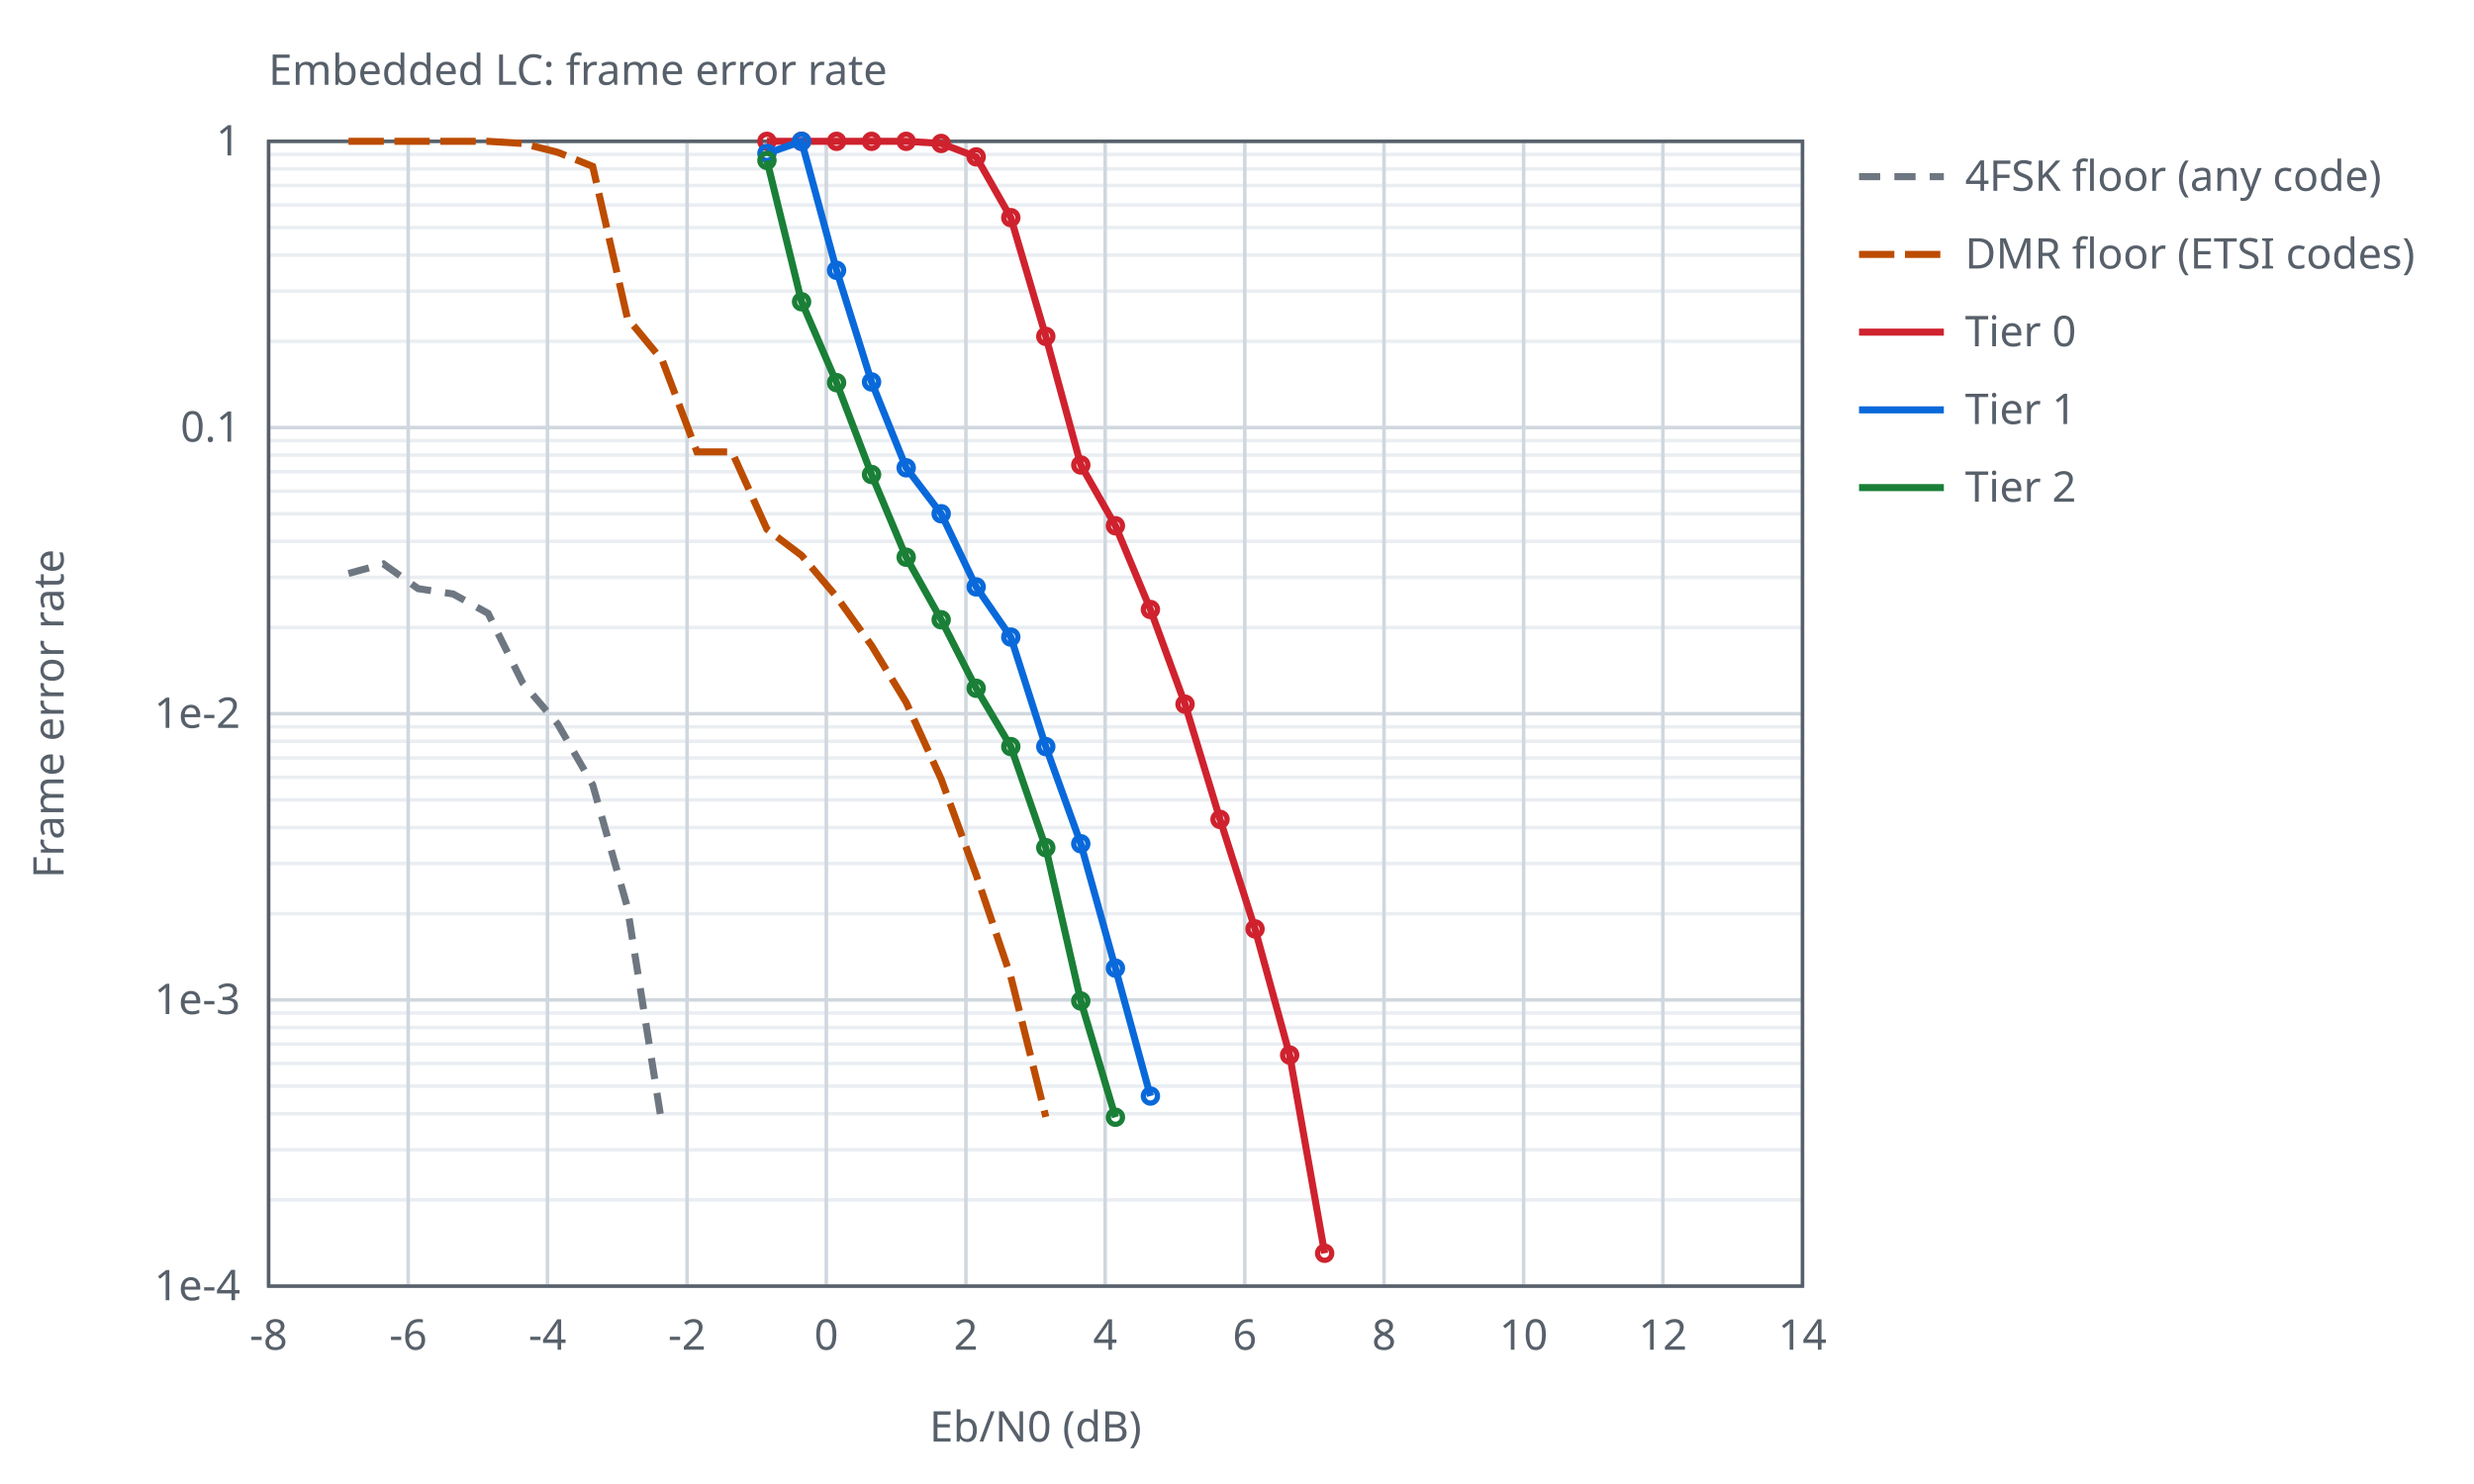
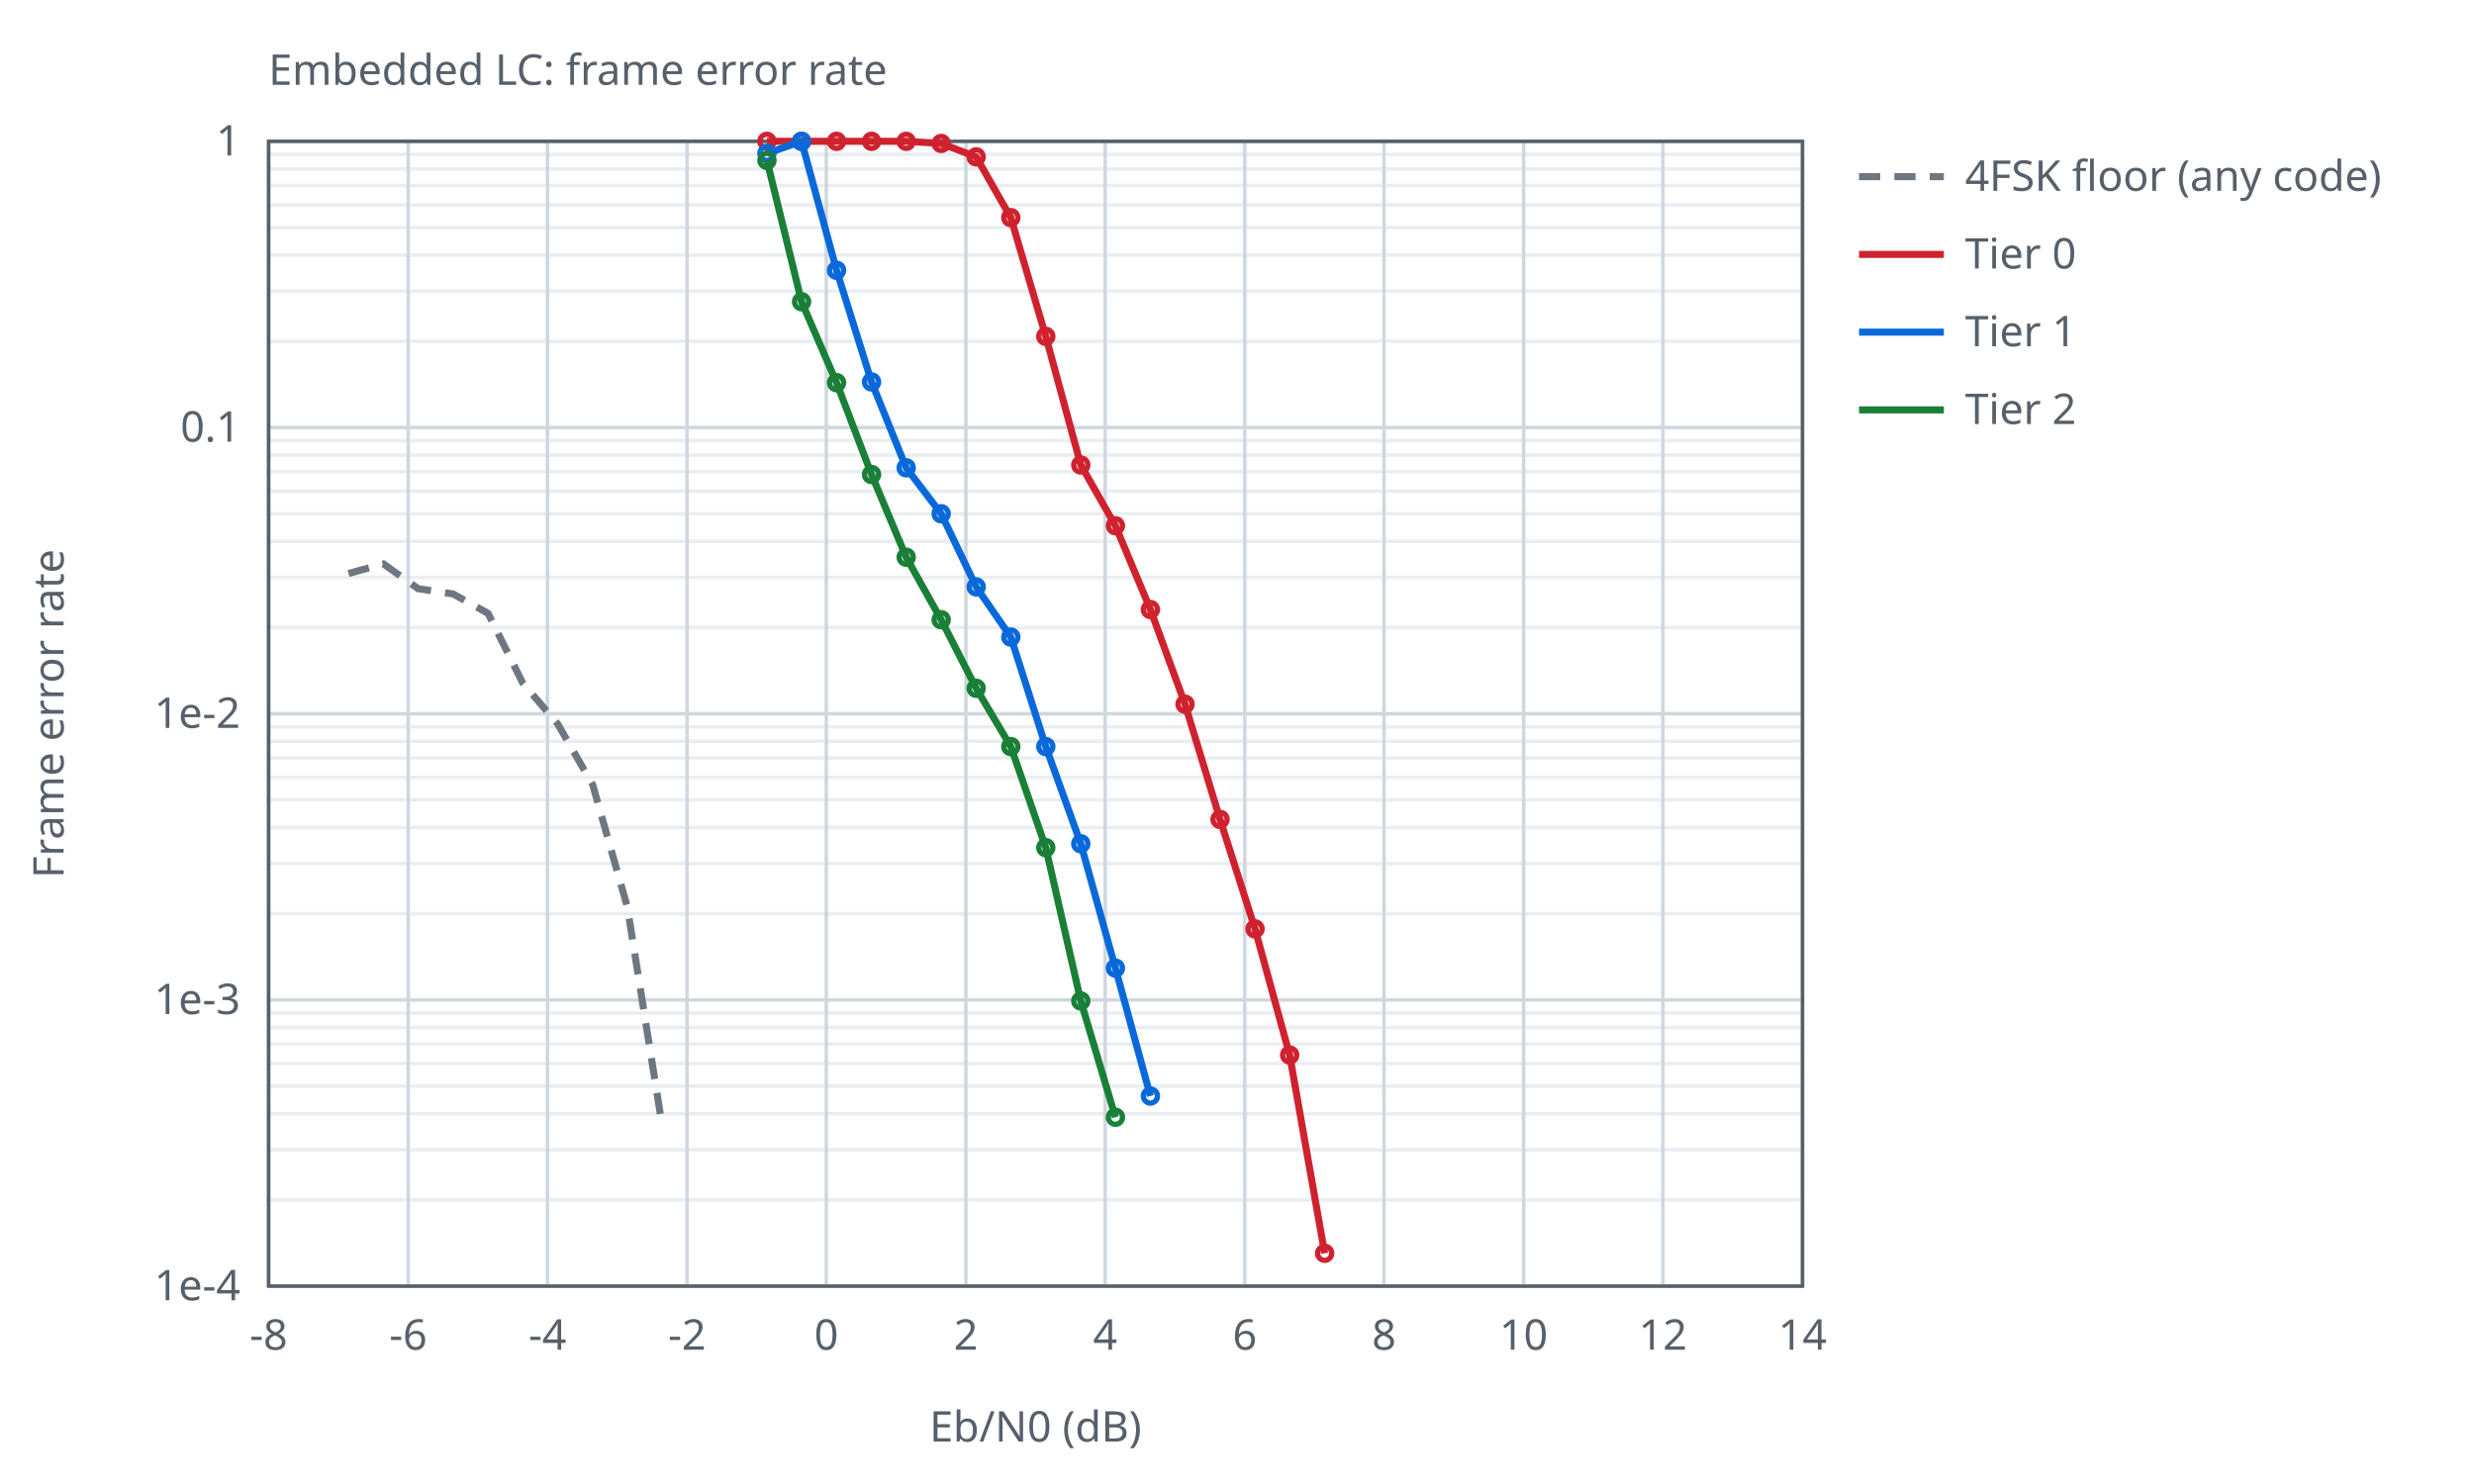
<svg xmlns="http://www.w3.org/2000/svg" width="700" height="420" viewBox="0 0 700 420">
  <style>text{font-family:sans-serif;font-size:12px;fill:#57606a}.ax{stroke:#57606a;stroke-width:1;fill:none}.gr{stroke:#d0d7de;stroke-width:1}.mi{stroke:#eaeef2;stroke-width:1}.r0{stroke:#6e7781}.r1{stroke:#bc4c00}.r2{stroke:#8250df}.s1{stroke:#cf222e}.s2{stroke:#0969da}.s3{stroke:#1a7f37}.l{fill:none;stroke-width:2}.p{fill:none;stroke-width:1.5}@media (prefers-color-scheme:dark){text{fill:#c9d1d9}.ax{stroke:#8b949e}.gr{stroke:#30363d}.mi{stroke:#21262d}.r0{stroke:#8b949e}.r1{stroke:#f0883e}.r2{stroke:#d2a8ff}.s1{stroke:#ff7b72}.s2{stroke:#58a6ff}.s3{stroke:#3fb950}}</style>
  <text x="76.0" y="24">Embedded LC: frame error rate</text>
  <line class="mi" x1="76.0" y1="96.6" x2="510.0" y2="96.6" />
  <line class="mi" x1="76.0" y1="82.4" x2="510.0" y2="82.4" />
  <line class="mi" x1="76.0" y1="72.2" x2="510.0" y2="72.2" />
  <line class="mi" x1="76.0" y1="64.4" x2="510.0" y2="64.4" />
  <line class="mi" x1="76.0" y1="58.0" x2="510.0" y2="58.0" />
  <line class="mi" x1="76.0" y1="52.5" x2="510.0" y2="52.5" />
  <line class="mi" x1="76.0" y1="47.8" x2="510.0" y2="47.8" />
  <line class="mi" x1="76.0" y1="43.7" x2="510.0" y2="43.7" />
  <line class="mi" x1="76.0" y1="177.6" x2="510.0" y2="177.6" />
  <line class="mi" x1="76.0" y1="163.4" x2="510.0" y2="163.4" />
  <line class="mi" x1="76.0" y1="153.2" x2="510.0" y2="153.2" />
  <line class="mi" x1="76.0" y1="145.4" x2="510.0" y2="145.4" />
  <line class="mi" x1="76.0" y1="139.0" x2="510.0" y2="139.0" />
  <line class="mi" x1="76.0" y1="133.5" x2="510.0" y2="133.5" />
  <line class="mi" x1="76.0" y1="128.8" x2="510.0" y2="128.8" />
  <line class="mi" x1="76.0" y1="124.7" x2="510.0" y2="124.7" />
  <line class="mi" x1="76.0" y1="258.6" x2="510.0" y2="258.6" />
  <line class="mi" x1="76.0" y1="244.4" x2="510.0" y2="244.4" />
  <line class="mi" x1="76.0" y1="234.2" x2="510.0" y2="234.2" />
  <line class="mi" x1="76.0" y1="226.4" x2="510.0" y2="226.4" />
  <line class="mi" x1="76.0" y1="220.0" x2="510.0" y2="220.0" />
  <line class="mi" x1="76.0" y1="214.5" x2="510.0" y2="214.5" />
  <line class="mi" x1="76.0" y1="209.8" x2="510.0" y2="209.8" />
  <line class="mi" x1="76.0" y1="205.7" x2="510.0" y2="205.7" />
  <line class="mi" x1="76.0" y1="339.6" x2="510.0" y2="339.6" />
  <line class="mi" x1="76.0" y1="325.4" x2="510.0" y2="325.4" />
  <line class="mi" x1="76.0" y1="315.2" x2="510.0" y2="315.2" />
  <line class="mi" x1="76.0" y1="307.4" x2="510.0" y2="307.4" />
  <line class="mi" x1="76.0" y1="301.0" x2="510.0" y2="301.0" />
  <line class="mi" x1="76.0" y1="295.5" x2="510.0" y2="295.5" />
  <line class="mi" x1="76.0" y1="290.8" x2="510.0" y2="290.8" />
  <line class="mi" x1="76.0" y1="286.7" x2="510.0" y2="286.7" />
  <line class="gr" x1="76.0" y1="364.0" x2="76.0" y2="40.0" />
  <text x="76.0" y="382.0" text-anchor="middle">-8</text>
  <line class="gr" x1="115.5" y1="364.0" x2="115.5" y2="40.0" />
  <text x="115.5" y="382.0" text-anchor="middle">-6</text>
  <line class="gr" x1="154.9" y1="364.0" x2="154.9" y2="40.0" />
  <text x="154.9" y="382.0" text-anchor="middle">-4</text>
  <line class="gr" x1="194.4" y1="364.0" x2="194.4" y2="40.0" />
  <text x="194.4" y="382.0" text-anchor="middle">-2</text>
  <line class="gr" x1="233.8" y1="364.0" x2="233.8" y2="40.0" />
  <text x="233.8" y="382.0" text-anchor="middle">0</text>
  <line class="gr" x1="273.3" y1="364.0" x2="273.3" y2="40.0" />
  <text x="273.3" y="382.0" text-anchor="middle">2</text>
  <line class="gr" x1="312.7" y1="364.0" x2="312.7" y2="40.0" />
  <text x="312.7" y="382.0" text-anchor="middle">4</text>
  <line class="gr" x1="352.2" y1="364.0" x2="352.2" y2="40.0" />
  <text x="352.2" y="382.0" text-anchor="middle">6</text>
  <line class="gr" x1="391.6" y1="364.0" x2="391.6" y2="40.0" />
  <text x="391.6" y="382.0" text-anchor="middle">8</text>
  <line class="gr" x1="431.1" y1="364.0" x2="431.1" y2="40.0" />
  <text x="431.1" y="382.0" text-anchor="middle">10</text>
  <line class="gr" x1="470.5" y1="364.0" x2="470.5" y2="40.0" />
  <text x="470.5" y="382.0" text-anchor="middle">12</text>
  <line class="gr" x1="510.0" y1="364.0" x2="510.0" y2="40.0" />
  <text x="510.0" y="382.0" text-anchor="middle">14</text>
  <line class="gr" x1="76.0" y1="40.0" x2="510.0" y2="40.0" />
  <text x="68.0" y="44.0" text-anchor="end">1</text>
  <line class="gr" x1="76.0" y1="121.0" x2="510.0" y2="121.0" />
  <text x="68.0" y="125.0" text-anchor="end">0.1</text>
  <line class="gr" x1="76.0" y1="202.0" x2="510.0" y2="202.0" />
  <text x="68.0" y="206.0" text-anchor="end">1e-2</text>
  <line class="gr" x1="76.0" y1="283.0" x2="510.0" y2="283.0" />
  <text x="68.0" y="287.0" text-anchor="end">1e-3</text>
  <line class="gr" x1="76.0" y1="364.0" x2="510.0" y2="364.0" />
  <text x="68.0" y="368.0" text-anchor="end">1e-4</text>
  <rect class="ax" x="76.0" y="40.0" width="434.0" height="324.0" />
  <text x="293.0" y="408.0" text-anchor="middle">Eb/N0 (dB)</text>
  <text x="18" y="202.0" text-anchor="middle" transform="rotate(-90 18 202.0)">Frame error rate</text>
  <path class="l r0" stroke-dasharray="6 4" d="M98.6,162.3 L108.5,159.6 L118.3,166.6 L128.2,168.1 L138.1,173.6 L147.9,193.3 L157.8,204.9 L167.7,222.1 L177.5,256.7 L187.4,318.9" />
  <line class="l r0" stroke-dasharray="6 4" x1="526.0" y1="50.0" x2="550.0" y2="50.0" />
  <text x="556.0" y="54.0">4FSK floor (any code)</text>
-   <path class="l r1" stroke-dasharray="10 3" d="M98.6,40.0 L108.5,40.0 L118.3,40.0 L128.2,40.0 L138.1,40.0 L147.9,40.6 L157.8,43.1 L167.7,47.1 L177.5,90.0 L187.4,102.0 L197.2,127.9 L207.1,127.9 L217.0,149.8 L226.8,157.2 L236.7,168.9 L246.6,182.7 L256.4,198.8 L266.3,220.5 L276.2,247.6 L286.0,276.4 L295.9,316.1" />
-   <line class="l r1" stroke-dasharray="10 3" x1="526.0" y1="72.0" x2="550.0" y2="72.0" />
-   <text x="556.0" y="76.0">DMR floor (ETSI codes)</text>
  <path class="l s1" d="M217.0,40.0 L226.8,40.0 L236.7,40.0 L246.6,40.0 L256.4,40.0 L266.3,40.6 L276.2,44.4 L286.0,61.6 L295.9,95.2 L305.8,131.6 L315.6,148.8 L325.5,172.5 L335.3,199.3 L345.2,231.9 L355.1,262.9 L364.9,298.6 L374.8,354.7" />
  <circle class="p s1" cx="217.0" cy="40.0" r="2" />
  <circle class="p s1" cx="226.8" cy="40.0" r="2" />
  <circle class="p s1" cx="236.7" cy="40.0" r="2" />
  <circle class="p s1" cx="246.6" cy="40.0" r="2" />
  <circle class="p s1" cx="256.4" cy="40.0" r="2" />
  <circle class="p s1" cx="266.3" cy="40.6" r="2" />
  <circle class="p s1" cx="276.2" cy="44.4" r="2" />
  <circle class="p s1" cx="286.0" cy="61.6" r="2" />
  <circle class="p s1" cx="295.9" cy="95.2" r="2" />
  <circle class="p s1" cx="305.8" cy="131.6" r="2" />
  <circle class="p s1" cx="315.6" cy="148.8" r="2" />
  <circle class="p s1" cx="325.5" cy="172.5" r="2" />
  <circle class="p s1" cx="335.3" cy="199.3" r="2" />
  <circle class="p s1" cx="345.2" cy="231.9" r="2" />
  <circle class="p s1" cx="355.1" cy="262.9" r="2" />
  <circle class="p s1" cx="364.9" cy="298.6" r="2" />
  <circle class="p s1" cx="374.8" cy="354.7" r="2" />
-   <line class="l s1" x1="526.0" y1="94.0" x2="550.0" y2="94.0" />
-   <text x="556.0" y="98.0">Tier 0</text>
+   <line class="l s1" x1="526.0" y1="72.0" x2="550.0" y2="72.0" />
+   <text x="556.0" y="76.0">Tier 0</text>
  <path class="l s2" d="M217.0,43.4 L226.8,40.0 L236.7,76.5 L246.6,108.1 L256.4,132.4 L266.3,145.4 L276.2,166.1 L286.0,180.3 L295.9,211.3 L305.8,238.8 L315.6,274.0 L325.5,310.2" />
  <circle class="p s2" cx="217.0" cy="43.4" r="2" />
  <circle class="p s2" cx="226.8" cy="40.0" r="2" />
  <circle class="p s2" cx="236.7" cy="76.5" r="2" />
  <circle class="p s2" cx="246.6" cy="108.1" r="2" />
  <circle class="p s2" cx="256.4" cy="132.4" r="2" />
  <circle class="p s2" cx="266.3" cy="145.4" r="2" />
  <circle class="p s2" cx="276.2" cy="166.1" r="2" />
  <circle class="p s2" cx="286.0" cy="180.3" r="2" />
  <circle class="p s2" cx="295.9" cy="211.3" r="2" />
  <circle class="p s2" cx="305.8" cy="238.8" r="2" />
  <circle class="p s2" cx="315.6" cy="274.0" r="2" />
  <circle class="p s2" cx="325.5" cy="310.2" r="2" />
-   <line class="l s2" x1="526.0" y1="116.0" x2="550.0" y2="116.0" />
-   <text x="556.0" y="120.0">Tier 1</text>
+   <line class="l s2" x1="526.0" y1="94.0" x2="550.0" y2="94.0" />
+   <text x="556.0" y="98.0">Tier 1</text>
  <path class="l s3" d="M217.0,45.4 L226.8,85.4 L236.7,108.3 L246.6,134.3 L256.4,157.7 L266.3,175.4 L276.2,194.8 L286.0,211.3 L295.9,239.9 L305.8,283.3 L315.6,316.2" />
  <circle class="p s3" cx="217.0" cy="45.4" r="2" />
  <circle class="p s3" cx="226.8" cy="85.4" r="2" />
  <circle class="p s3" cx="236.7" cy="108.3" r="2" />
  <circle class="p s3" cx="246.6" cy="134.3" r="2" />
  <circle class="p s3" cx="256.4" cy="157.7" r="2" />
  <circle class="p s3" cx="266.3" cy="175.4" r="2" />
  <circle class="p s3" cx="276.2" cy="194.8" r="2" />
  <circle class="p s3" cx="286.0" cy="211.3" r="2" />
  <circle class="p s3" cx="295.9" cy="239.9" r="2" />
  <circle class="p s3" cx="305.8" cy="283.3" r="2" />
  <circle class="p s3" cx="315.6" cy="316.2" r="2" />
-   <line class="l s3" x1="526.0" y1="138.0" x2="550.0" y2="138.0" />
-   <text x="556.0" y="142.0">Tier 2</text>
+   <line class="l s3" x1="526.0" y1="116.0" x2="550.0" y2="116.0" />
+   <text x="556.0" y="120.0">Tier 2</text>
</svg>
